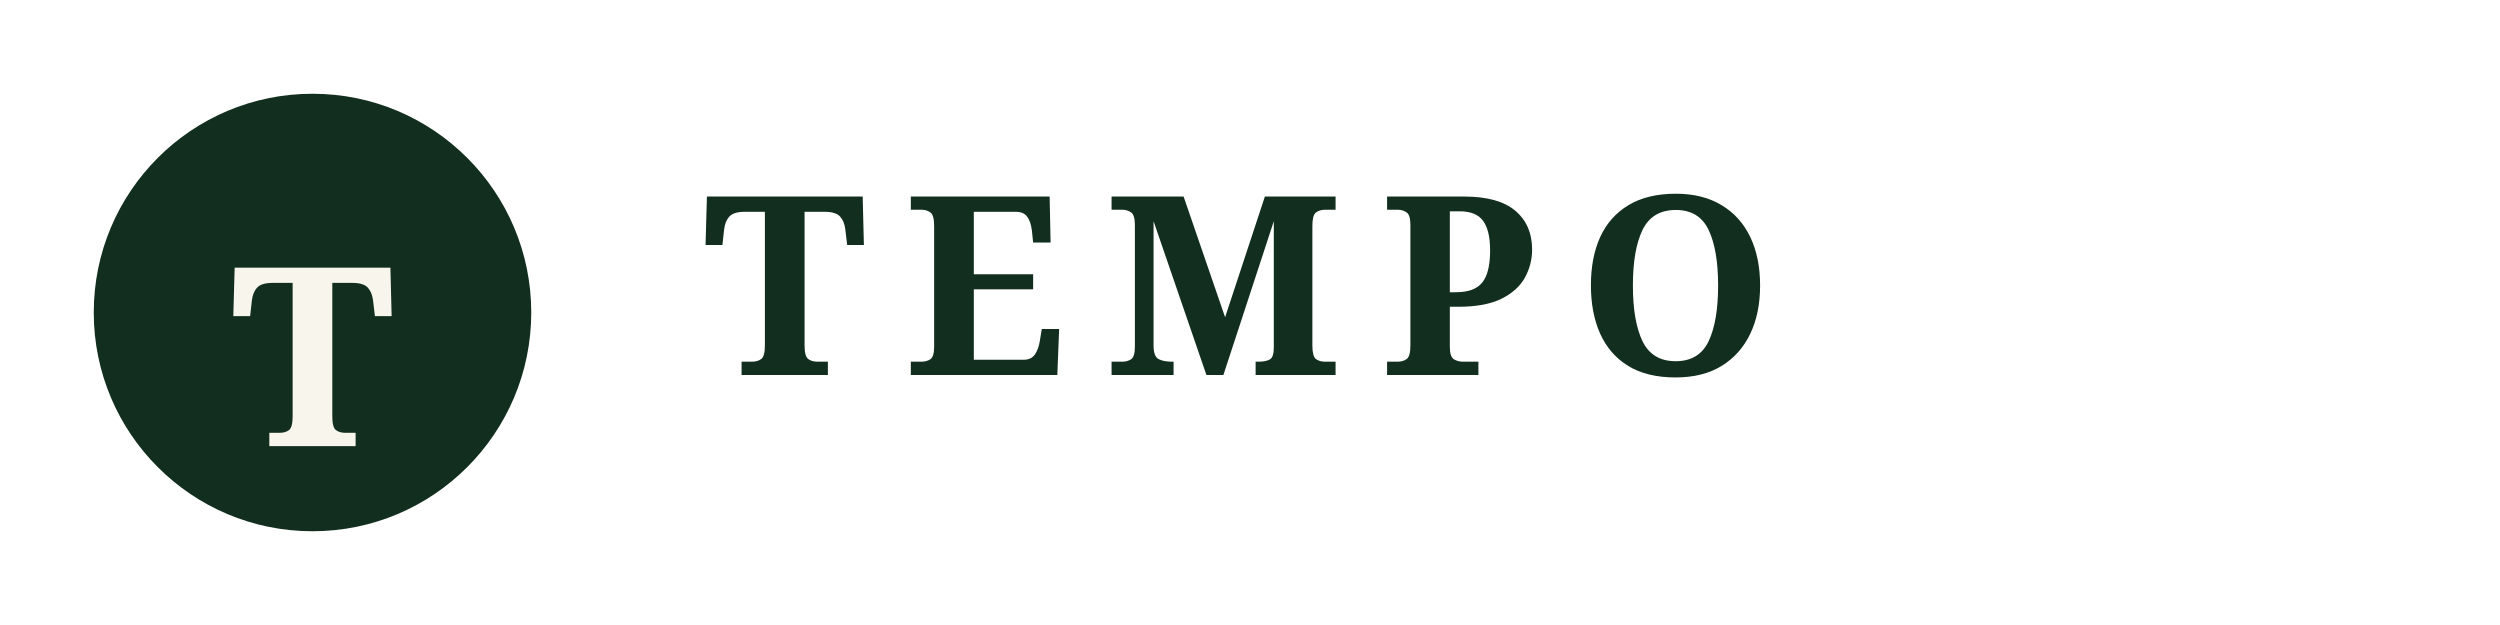
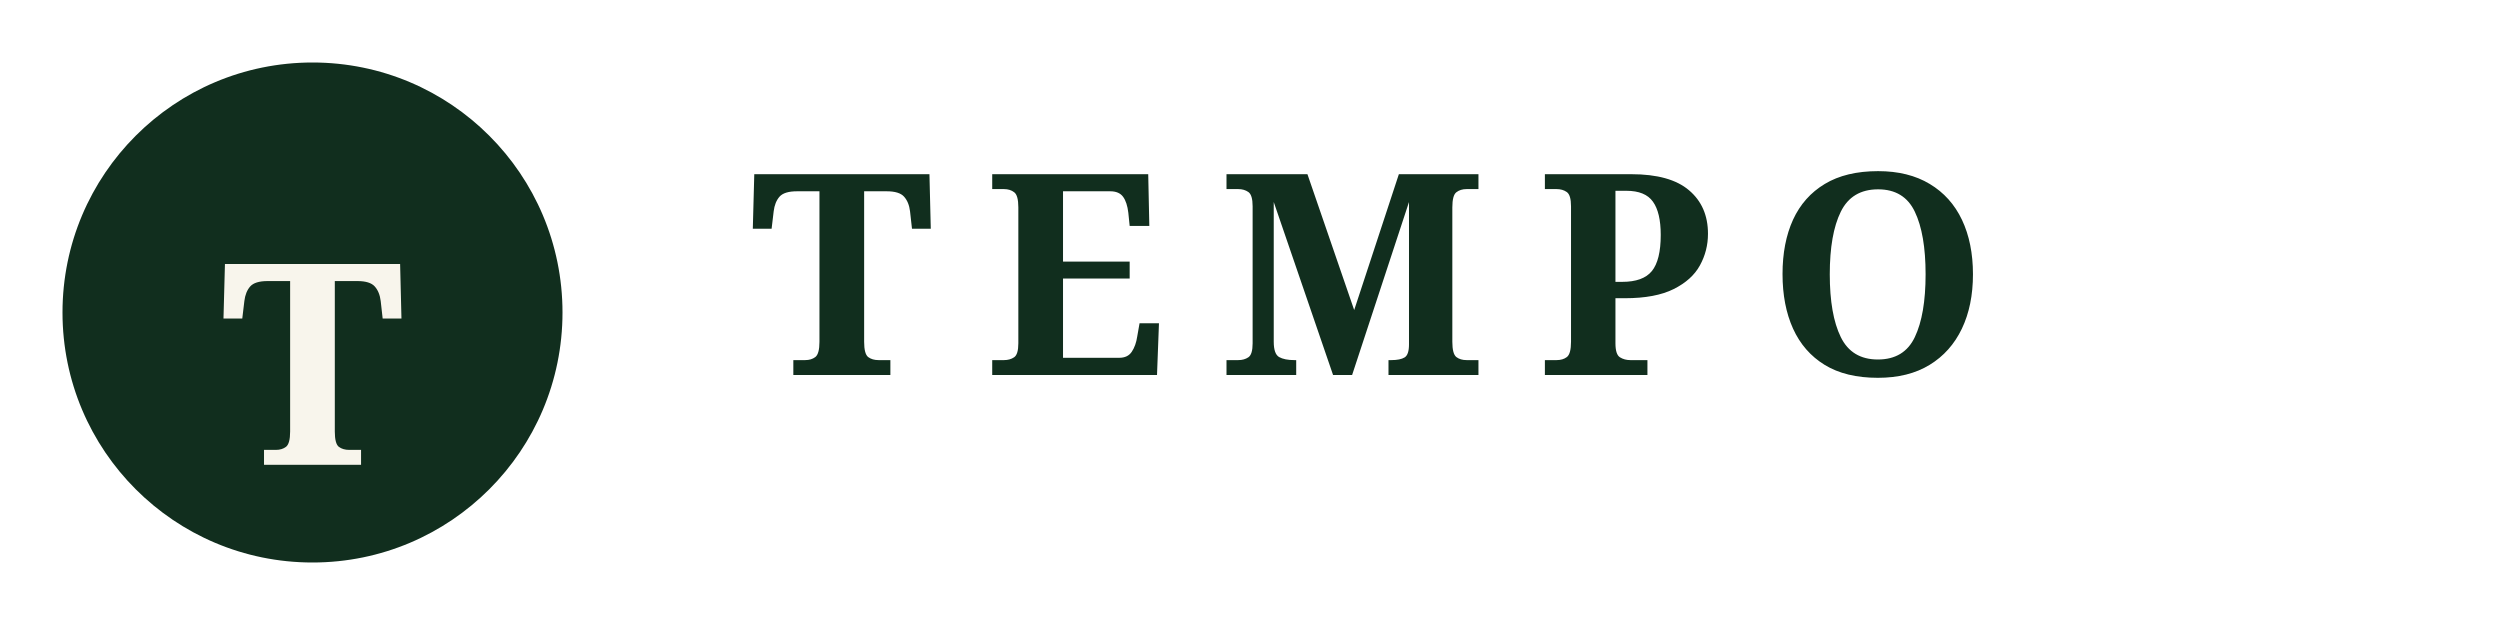
<svg xmlns="http://www.w3.org/2000/svg" width="320" height="80" viewBox="0 0 320 80">
  <rect width="320" height="80" fill="none" />
-   <circle cx="40" cy="40" r="28" fill="#112E1E" />
-   <text x="40" y="46" dominant-baseline="middle" text-anchor="middle" font-family="Crimson Pro, Georgia, serif" font-size="32" fill="#f8f5ec" font-weight="700">T</text>
-   <text x="90" y="48" font-family="Crimson Pro, Georgia, serif" font-size="32" fill="#112E1E" font-weight="700" letter-spacing="0.15em">TEMPO</text>
+   <circle cx="40" cy="40" r="32" fill="#112E1E" />
+   <text x="40" y="47" dominant-baseline="middle" text-anchor="middle" font-family="Crimson Pro, Georgia, serif" font-size="36" fill="#F8F5EC" font-weight="700">T</text>
+   <text x="96" y="48" font-family="Crimson Pro, Georgia, serif" font-size="36" fill="#112E1E" font-weight="700" letter-spacing="0.18em">TEMPO</text>
</svg>
